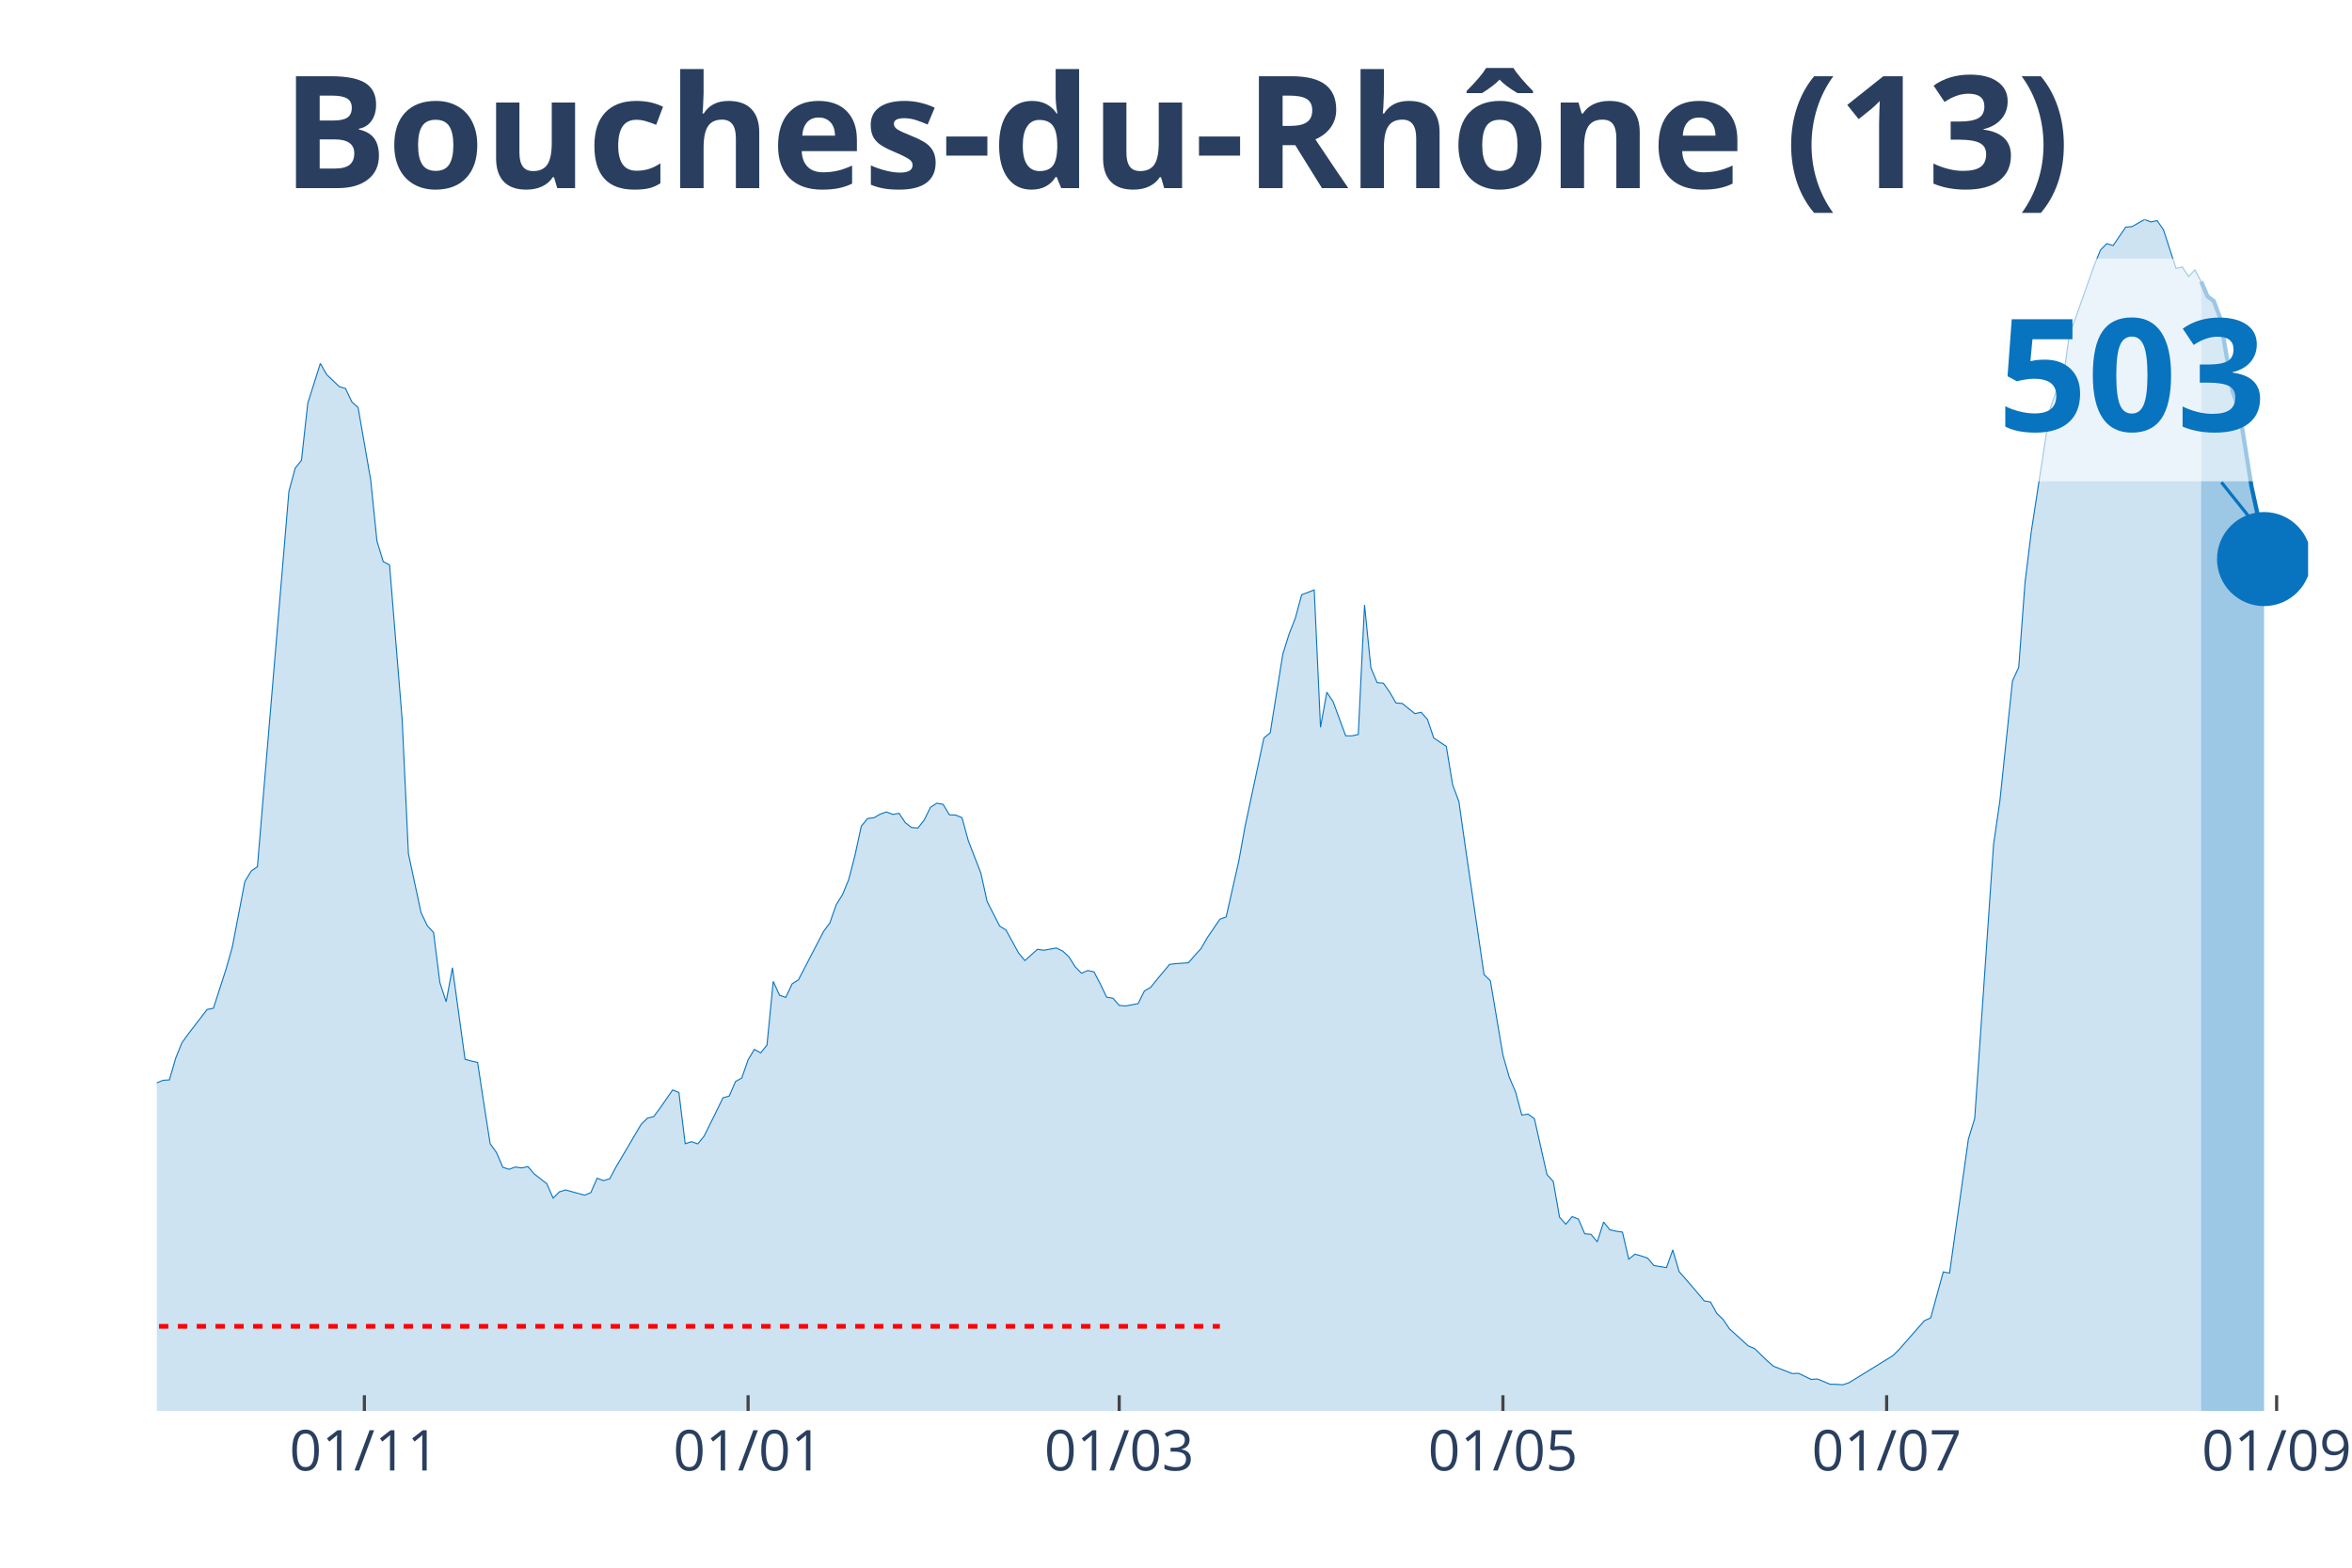
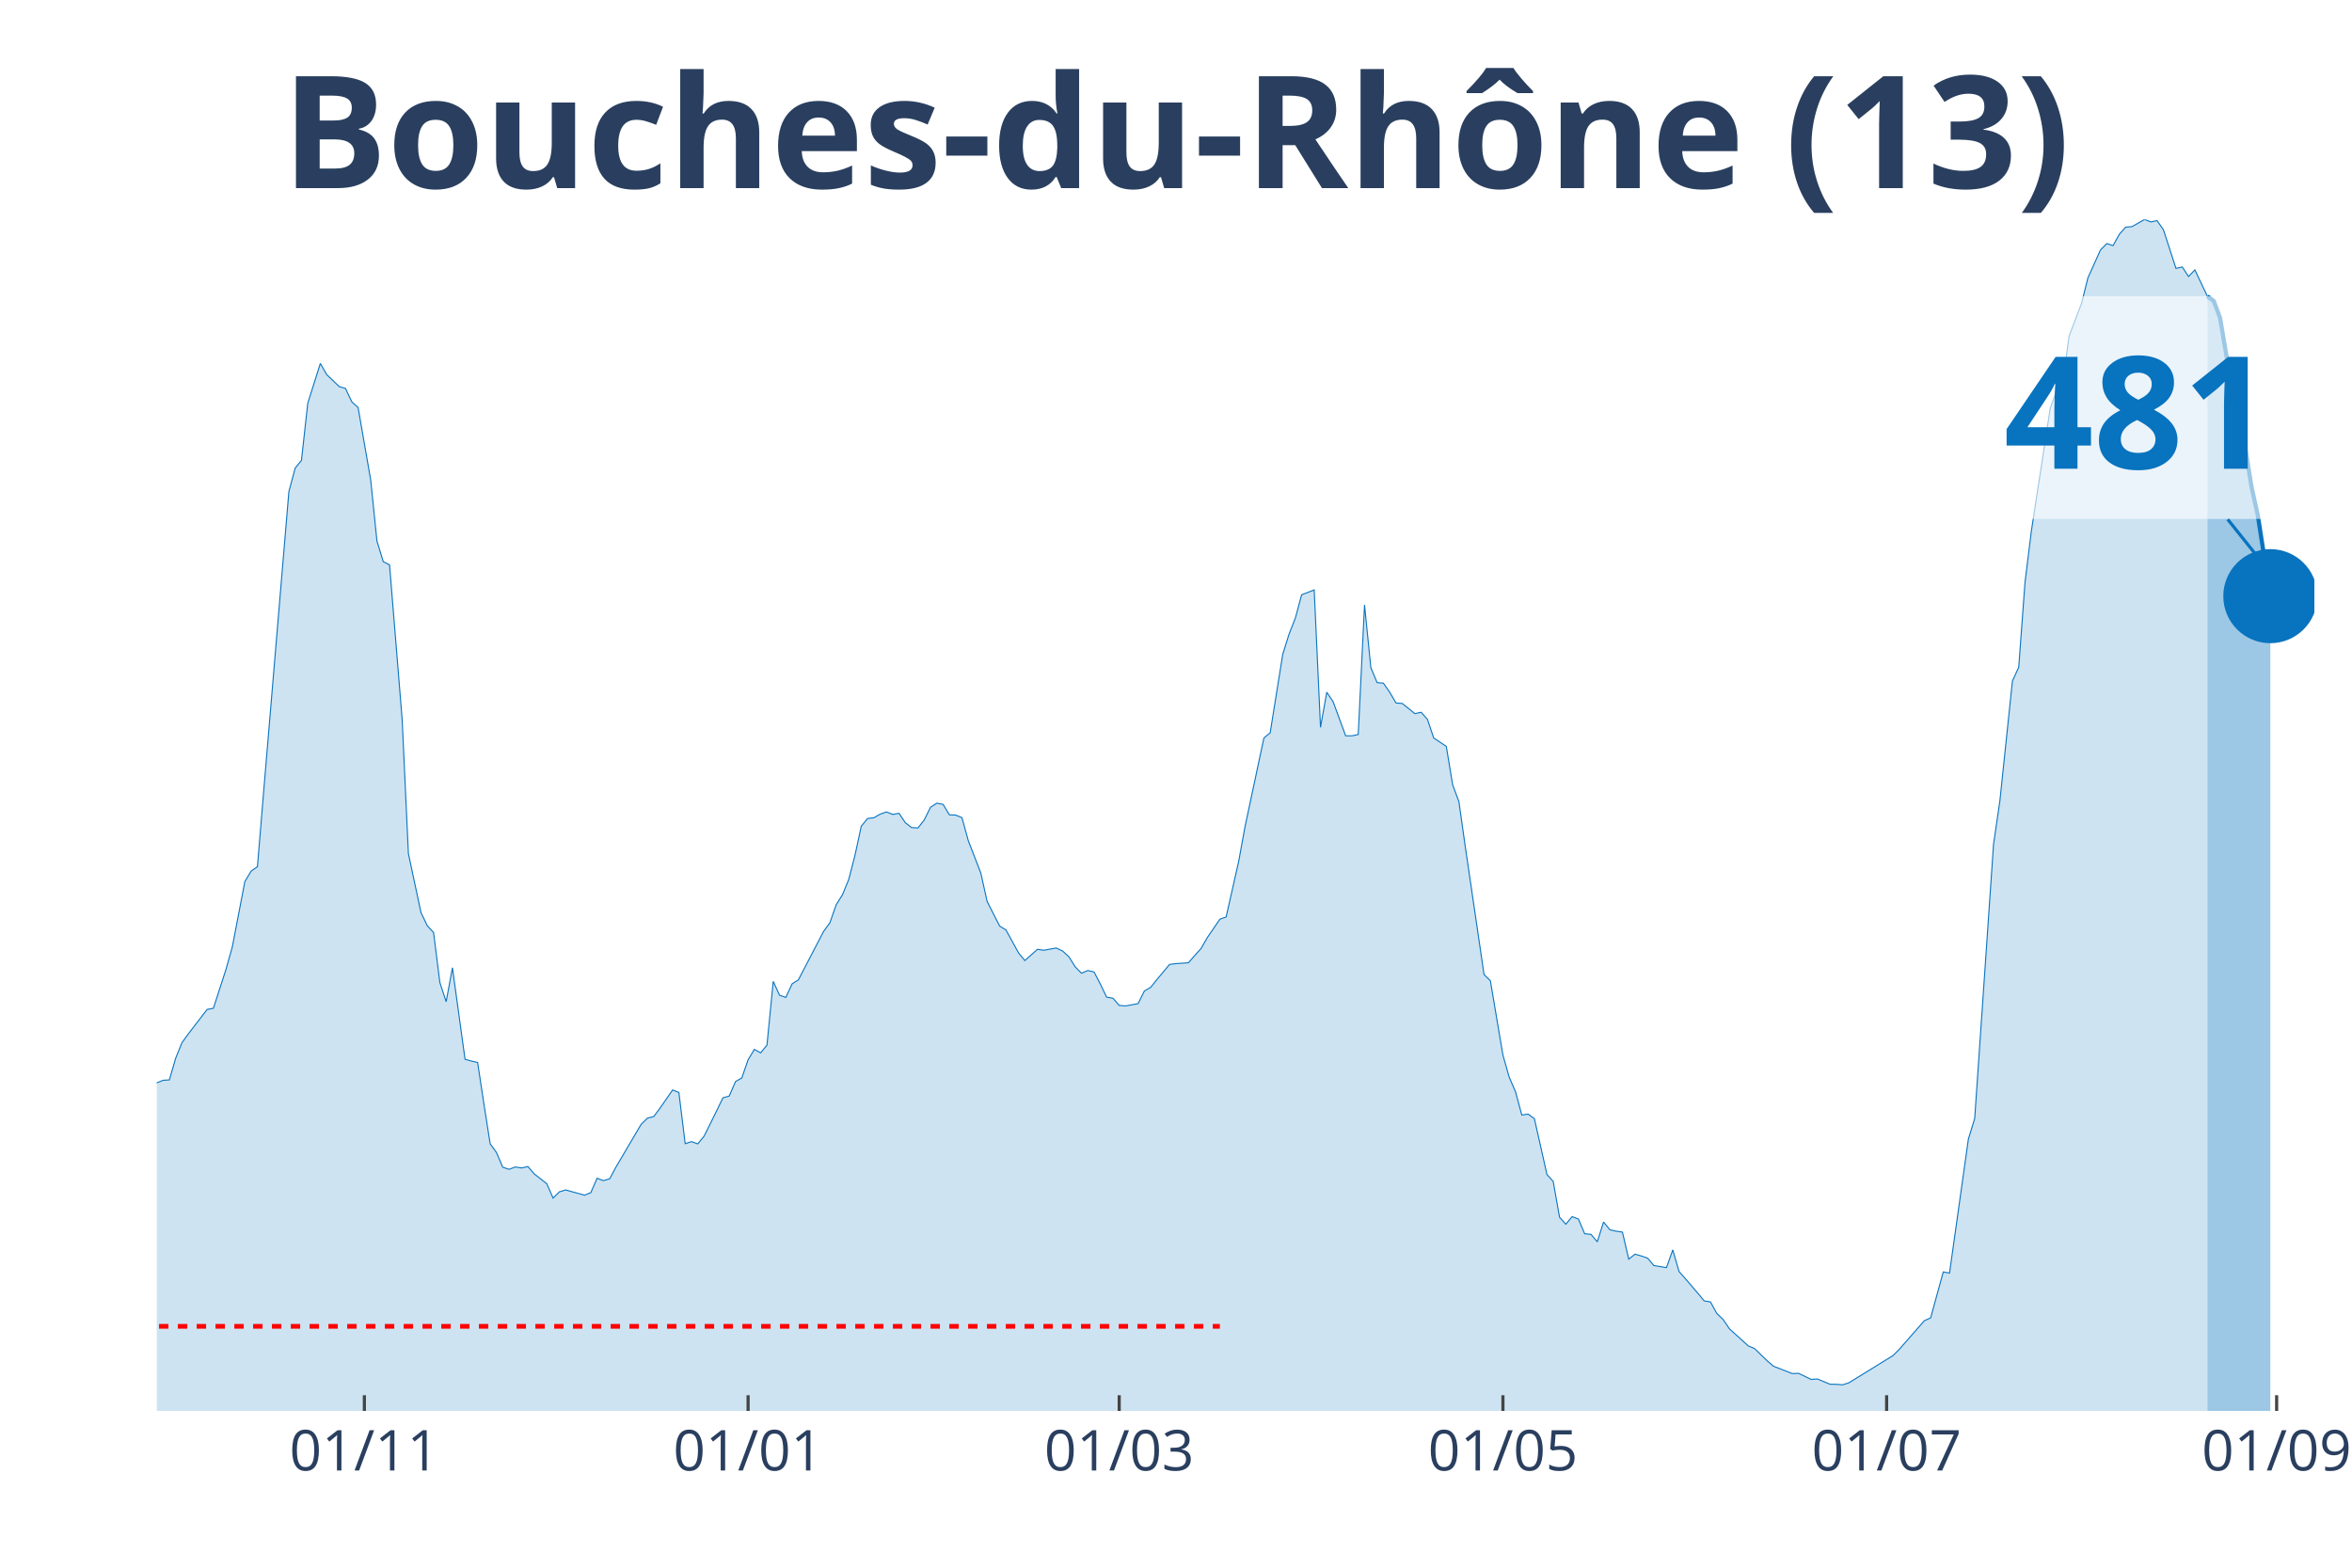
<svg xmlns="http://www.w3.org/2000/svg" class="main-svg" width="1125" height="750" style="" viewBox="0 0 750 500">
  <rect x="0" y="0" width="750" height="500" style="fill: rgb(0, 0, 0); fill-opacity: 0;" />
-   <defs id="defs-527084">
+   <defs id="defs-df3a80">
    <g class="clips">
-       <clipPath id="clip527084xyplot" class="plotclip">
-         <rect width="686" height="380" />
+       <clipPath id="clipdf3a80xyplot" class="plotclip">
+         <rect width="688" height="380" />
      </clipPath>
-       <clipPath class="axesclip" id="clip527084x">
-         <rect x="50" y="0" width="686" height="500" />
+       <clipPath class="axesclip" id="clipdf3a80x">
+         <rect x="50" y="0" width="688" height="500" />
      </clipPath>
-       <clipPath class="axesclip" id="clip527084y">
+       <clipPath class="axesclip" id="clipdf3a80y">
        <rect x="0" y="70" width="750" height="380" />
      </clipPath>
-       <clipPath class="axesclip" id="clip527084xy">
-         <rect x="50" y="70" width="686" height="380" />
+       <clipPath class="axesclip" id="clipdf3a80xy">
+         <rect x="50" y="70" width="688" height="380" />
      </clipPath>
    </g>
    <g class="gradients" />
  </defs>
  <g class="bglayer">
-     <rect class="bg" x="50" y="70" width="686" height="380" style="fill: rgb(0, 0, 0); fill-opacity: 0; stroke-width: 0;" />
+     <rect class="bg" x="50" y="70" width="688" height="380" style="fill: rgb(0, 0, 0); fill-opacity: 0; stroke-width: 0;" />
  </g>
  <g class="layer-below">
    <g class="imagelayer" />
    <g class="shapelayer" />
  </g>
  <g class="cartesianlayer">
    <g class="subplot xy">
      <g class="layer-subplot">
        <g class="shapelayer" />
        <g class="imagelayer" />
      </g>
      <g class="gridlayer">
        <g class="x">
          <path class="xgrid crisp" transform="translate(116.19,0)" d="M0,70v380" style="stroke: rgb(255, 255, 255); stroke-opacity: 1; stroke-width: 1px;" />
          <path class="xgrid crisp" transform="translate(238.55,0)" d="M0,70v380" style="stroke: rgb(255, 255, 255); stroke-opacity: 1; stroke-width: 1px;" />
          <path class="xgrid crisp" transform="translate(356.89,0)" d="M0,70v380" style="stroke: rgb(255, 255, 255); stroke-opacity: 1; stroke-width: 1px;" />
          <path class="xgrid crisp" transform="translate(479.25,0)" d="M0,70v380" style="stroke: rgb(255, 255, 255); stroke-opacity: 1; stroke-width: 1px;" />
-           <path class="xgrid crisp" transform="translate(601.61,0)" d="M0,70v380" style="stroke: rgb(255, 255, 255); stroke-opacity: 1; stroke-width: 1px;" />
+           <path class="xgrid crisp" transform="translate(601.6,0)" d="M0,70v380" style="stroke: rgb(255, 255, 255); stroke-opacity: 1; stroke-width: 1px;" />
          <path class="xgrid crisp" transform="translate(725.97,0)" d="M0,70v380" style="stroke: rgb(255, 255, 255); stroke-opacity: 1; stroke-width: 1px;" />
        </g>
        <g class="y" />
      </g>
      <g class="zerolinelayer" />
      <path class="xlines-below" />
      <path class="ylines-below" />
      <g class="overlines-below" />
      <g class="xaxislayer-below" />
      <g class="yaxislayer-below" />
      <g class="overaxes-below" />
-       <g class="plot" transform="translate(50, 70)" clip-path="url('#clip527084xyplot')">
+       <g class="plot" transform="translate(50, 70)" clip-path="url('#clipdf3a80xyplot')">
        <g class="scatterlayer mlayer">
-           <g class="trace scatter trace1e1776" style="stroke-miterlimit: 2;">
+           <g class="trace scatter tracec936bd" style="stroke-miterlimit: 2;">
            <g class="fills">
              <g>
-                 <path class="js-fill" d="M651.9,380L-272.8,380L-272.8,372.89L-244.71,376.71L-242.71,376.37L-230.67,374.19L-228.67,374.4L-214.63,375.28L-212.62,376.82L-192.56,378.43L-190.56,377.9L-172.5,376.42L-170.5,375.36L-140.41,374.19L-138.4,374.06L-132.39,372.31L-130.38,371.03L-124.36,366.58L-122.36,366.44L-112.33,354.91L-110.32,354.03L-108.32,353.98L-106.31,350.26L-102.3,345.22L-100.29,340.42L-98.29,333.02L-96.28,333.58L-94.27,332.54L-92.27,324.05L-84.25,303.26L-82.24,299.23L-80.23,298.43L-78.23,293.52L-74.22,285.59L-72.21,282.35L-68.2,275.96L-66.19,275.96L-58.17,265.08L-56.16,260.84L-54.16,262.83L-52.15,262.35L-44.13,255.24L-42.12,256.36L-38.11,251.48L-36.11,251.77L-34.1,250.79L-32.09,251.4L-28.08,253.36L-26.08,255.83L-24.07,257.66L-22.06,256.91L-18.05,264.69L-16.05,266.49L-12.04,271.82L-10.03,272.43L-8.02,278.98L-6.02,279.62L-4.01,280.23L-2.01,279.94L0,275.35L2.01,274.55L4.01,274.42L6.02,267.5L8.02,262.56L10.03,259.78L16.05,251.95L18.05,251.58L22.06,239.17L24.07,232.06L28.08,211.16L30.09,207.81L32.09,206.43L34.1,182.19L42.12,86.77L44.13,79.29L46.13,76.82L48.14,58.6L52.15,45.92L54.16,49.45L58.17,53.29L60.18,53.9L62.18,58.15L64.19,59.98L68.2,83.03L70.2,102.55L72.21,109.13L74.22,110.19L78.23,159.35L80.23,202.24L84.25,221.05L86.25,225.24L88.26,227.42L90.26,243.36L92.27,249.49L94.27,238.64L98.29,267.84L100.29,268.4L102.3,268.85L104.3,282.04L106.31,294.82L108.32,297.58L110.32,302.28L112.33,302.94L114.33,302.2L116.34,302.51L118.35,302.06L120.35,304.4L124.36,307.53L126.37,312.12L128.37,310.13L130.38,309.52L136.4,311.19L138.4,310.37L140.41,305.78L142.42,306.55L144.42,305.96L146.43,302.2L154.45,288.59L156.46,286.62L158.46,286.12L160.47,283.42L164.48,277.63L166.49,278.43L168.49,294.77L170.5,294.11L172.5,294.82L174.51,292.38L178.52,284.29L180.53,280.15L182.53,279.57L184.54,274.95L186.54,273.81L188.55,268L190.56,264.69L192.56,265.8L194.57,263.31L196.57,243.01L198.58,247.42L200.58,248.11L202.59,243.78L204.6,242.51L212.62,227.07L214.63,224.34L216.63,218.58L218.64,215.37L220.64,210.52L222.65,202.72L224.65,193.49L226.66,191.05L228.67,190.81L230.67,189.67L232.68,188.95L234.68,189.75L236.69,189.4L238.7,192.4L240.7,193.94L242.71,194.07L244.71,191.53L246.72,187.47L248.73,186.17L250.73,186.54L252.74,189.88L254.74,189.96L256.75,190.78L258.75,198.08L262.77,208.45L264.77,217.52L268.78,225.37L270.79,226.62L274.8,233.94L276.81,236.36L280.82,232.77L282.82,233.07L286.84,232.35L288.84,233.31L290.85,235.16L292.85,238.35L294.86,240.39L296.87,239.54L298.87,239.99L300.88,243.86L302.88,248.03L304.89,248.37L306.89,250.65L308.9,250.84L312.91,250.1L314.92,246.06L316.92,244.9L318.93,242.4L322.94,237.6L324.95,237.34L328.96,237.07L330.96,234.76L332.97,232.54L334.98,229.06L338.99,223.17L340.99,222.46L345.01,204.66L347.01,193.65L353.03,165.37L355.04,163.72L359.05,138.68L361.05,132.24L363.06,127.14L365.06,119.69L369.08,118.15L371.08,161.97L373.09,150.78L375.09,153.78L379.11,164.68L381.11,164.68L383.12,164.26L385.12,122.93L387.13,142.93L389.13,147.7L391.14,147.89L393.15,150.78L395.15,154.2L397.16,154.36L401.17,157.6L403.18,157.17L405.18,159.43L407.19,165.37L411.2,168.05L413.2,180.25L415.21,185.66L417.22,199.8L423.23,240.84L425.24,242.78L429.25,266.52L431.26,273.55L433.26,278.19L435.27,285.64L437.27,285.32L439.28,286.78L443.29,304.61L445.3,306.81L447.3,318.22L449.31,320.45L451.32,318.03L453.32,318.8L455.33,323.5L457.33,323.68L459.34,326.07L461.35,319.76L463.35,322.22L465.36,322.68L467.36,322.97L469.37,331.59L471.37,330L473.38,330.58L475.39,331.27L477.39,333.63L481.4,334.29L483.41,328.64L485.42,335.54L487.42,337.82L491.43,342.49L493.44,344.9L495.44,345.25L497.45,348.91L499.46,350.82L501.46,353.79L507.48,359.26L509.49,360.1L513.5,364L515.5,365.73L521.52,368.09L523.53,368.01L527.54,369.95L529.54,369.81L533.56,371.48L535.56,371.51L537.57,371.67L539.57,371.03L553.61,362.36L555.62,360.37L563.64,351.22L565.65,350.32L569.66,335.67L571.67,336.04L577.68,293.26L579.69,286.73L585.71,199.24L587.71,185.5L591.73,147.2L593.73,142.8L595.74,115.74L597.74,99.48L603.76,60.32L605.77,54.57L607.77,52.1L609.78,37.24L617.8,14.64L619.81,9.71L621.81,7.69L623.82,8.33L627.83,2.44L629.84,2.28L633.85,0L635.85,0.77L637.86,0.37L639.87,3.26L643.88,15.6L645.88,15.15L647.89,18.2L649.89,16.08L651.9,19.79" style="fill: rgb(8, 115, 191); fill-opacity: 0.2; stroke-width: 0;" />
+                 <path class="js-fill" d="M653.9,380L-272.79,380L-272.79,372.89L-244.71,376.71L-242.71,376.37L-230.67,374.19L-228.66,374.4L-214.62,375.28L-212.62,376.82L-192.56,378.43L-190.55,377.9L-172.5,376.42L-170.5,375.36L-140.41,374.19L-138.4,374.06L-132.38,372.31L-130.38,371.03L-124.36,366.58L-122.36,366.44L-112.33,354.91L-110.32,354.03L-108.31,353.98L-106.31,350.26L-102.3,345.22L-100.29,340.42L-98.29,333.02L-96.28,333.58L-94.27,332.54L-92.27,324.05L-84.24,303.26L-82.24,299.23L-80.23,298.43L-78.23,293.52L-74.22,285.59L-72.21,282.35L-68.2,275.96L-66.19,275.96L-58.17,265.08L-56.16,260.84L-54.16,262.83L-52.15,262.35L-44.13,255.24L-42.12,256.36L-38.11,251.48L-36.1,251.77L-34.1,250.79L-32.09,251.4L-28.08,253.36L-26.08,255.83L-24.07,257.66L-22.06,256.91L-18.05,264.69L-16.05,266.49L-12.03,271.82L-10.03,272.43L-8.02,278.98L-6.02,279.62L-4.01,280.23L-2.01,279.94L0,275.35L2.01,274.55L4.01,274.42L6.02,267.5L8.02,262.56L10.03,259.78L16.05,251.95L18.05,251.58L22.06,239.17L24.07,232.06L28.08,211.16L30.09,207.81L32.09,206.43L34.1,182.19L42.12,86.77L44.13,79.29L46.13,76.82L48.14,58.6L52.15,45.92L54.16,49.45L58.17,53.29L60.17,53.9L62.18,58.15L64.19,59.98L68.2,83.03L70.2,102.55L72.21,109.13L74.22,110.19L78.23,159.35L80.23,202.24L84.24,221.05L86.25,225.24L88.26,227.42L90.26,243.36L92.27,249.49L94.27,238.64L98.29,267.84L100.29,268.4L102.3,268.85L104.3,282.04L106.31,294.82L108.31,297.58L110.32,302.28L112.33,302.94L114.33,302.2L116.34,302.51L118.34,302.06L120.35,304.4L124.36,307.53L126.37,312.12L128.37,310.13L130.38,309.52L136.4,311.19L138.4,310.37L140.41,305.78L142.41,306.55L144.42,305.96L146.43,302.2L154.45,288.59L156.45,286.62L158.46,286.12L160.47,283.42L164.48,277.63L166.48,278.43L168.49,294.77L170.5,294.11L172.5,294.82L174.51,292.38L178.52,284.29L180.52,280.15L182.53,279.57L184.54,274.95L186.54,273.81L188.55,268L190.55,264.69L192.56,265.8L194.57,263.31L196.57,243.01L198.58,247.42L200.58,248.11L202.59,243.78L204.59,242.51L212.62,227.07L214.62,224.34L216.63,218.58L218.64,215.37L220.64,210.52L222.65,202.72L224.65,193.49L226.66,191.05L228.66,190.81L230.67,189.67L232.68,188.95L234.68,189.75L236.69,189.4L238.69,192.4L240.7,193.94L242.71,194.07L244.71,191.53L246.72,187.47L248.72,186.17L250.73,186.54L252.73,189.88L254.74,189.96L256.75,190.78L258.75,198.08L262.76,208.45L264.77,217.52L268.78,225.37L270.79,226.62L274.8,233.94L276.8,236.36L280.82,232.77L282.82,233.07L286.83,232.35L288.84,233.31L290.85,235.16L292.85,238.35L294.86,240.39L296.86,239.54L298.87,239.99L300.87,243.86L302.88,248.03L304.89,248.37L306.89,250.65L308.9,250.84L312.91,250.1L314.92,246.06L316.92,244.9L318.93,242.4L322.94,237.6L324.94,237.34L328.96,237.07L330.96,234.76L332.97,232.54L334.97,229.06L338.99,223.17L340.99,222.46L345,204.66L347.01,193.65L353.03,165.37L355.03,163.72L359.04,138.68L361.05,132.24L363.06,127.14L365.06,119.69L369.07,118.15L371.08,161.97L373.08,150.78L375.09,153.78L379.1,164.68L381.11,164.68L383.11,164.26L385.12,122.93L387.13,142.93L389.13,147.7L391.14,147.89L393.14,150.78L395.15,154.2L397.15,154.36L401.17,157.6L403.17,157.17L405.18,159.43L407.18,165.37L411.2,168.05L413.2,180.25L415.21,185.66L417.21,199.8L423.23,240.84L425.24,242.78L429.25,266.52L431.25,273.55L433.26,278.19L435.27,285.64L437.27,285.32L439.28,286.78L443.29,304.61L445.29,306.81L447.3,318.22L449.31,320.45L451.31,318.03L453.32,318.8L455.32,323.5L457.33,323.68L459.34,326.07L461.34,319.76L463.35,322.22L465.35,322.68L467.36,322.97L469.36,331.59L471.37,330L473.38,330.58L475.38,331.27L477.39,333.63L481.4,334.29L483.41,328.64L485.41,335.54L487.42,337.82L491.43,342.49L493.43,344.9L495.44,345.25L497.45,348.91L499.45,350.82L501.46,353.79L507.48,359.26L509.48,360.1L513.49,364L515.5,365.73L521.52,368.09L523.52,368.01L527.53,369.95L529.54,369.81L533.55,371.48L535.56,371.51L537.56,371.67L539.57,371.03L553.61,362.36L555.62,360.37L563.64,351.22L565.64,350.32L569.66,335.67L571.66,336.04L577.68,293.26L579.69,286.73L585.7,199.24L587.71,185.5L591.72,147.2L593.73,142.8L595.73,115.74L597.74,99.48L603.76,60.32L605.76,54.57L607.77,52.1L609.77,37.24L613.78,26.69L615.79,18.62L619.8,9.71L621.81,7.69L623.81,8.33L625.82,4.7L627.83,2.44L629.83,2.28L633.84,0L635.85,0.77L637.85,0.37L639.86,3.26L643.87,15.6L645.88,15.15L647.88,18.2L649.89,16.08L653.9,24.51" style="fill: rgb(8, 115, 191); fill-opacity: 0.2; stroke-width: 0;" />
              </g>
            </g>
            <g class="errorbars" />
            <g class="lines">
-               <path class="js-line" d="M-272.8,372.89L-244.71,376.71L-242.71,376.37L-230.67,374.19L-228.67,374.4L-214.63,375.28L-212.62,376.82L-192.56,378.43L-190.56,377.9L-172.5,376.42L-170.5,375.36L-140.41,374.19L-138.4,374.06L-132.39,372.31L-130.38,371.03L-124.36,366.58L-122.36,366.44L-112.33,354.91L-110.32,354.03L-108.32,353.98L-106.31,350.26L-102.3,345.22L-100.29,340.42L-98.29,333.02L-96.28,333.58L-94.27,332.54L-92.27,324.05L-84.25,303.26L-82.24,299.23L-80.23,298.43L-78.23,293.52L-74.22,285.59L-72.21,282.35L-68.2,275.96L-66.19,275.96L-58.17,265.08L-56.16,260.84L-54.16,262.83L-52.15,262.35L-44.13,255.24L-42.12,256.36L-38.11,251.48L-36.11,251.77L-34.1,250.79L-32.09,251.4L-28.08,253.36L-26.08,255.83L-24.07,257.66L-22.06,256.91L-18.05,264.69L-16.05,266.49L-12.04,271.82L-10.03,272.43L-8.02,278.98L-6.02,279.62L-4.01,280.23L-2.01,279.94L0,275.35L2.01,274.55L4.01,274.42L6.02,267.5L8.02,262.56L10.03,259.78L16.05,251.95L18.05,251.58L22.06,239.17L24.07,232.06L28.08,211.16L30.09,207.81L32.09,206.43L34.1,182.19L42.12,86.77L44.13,79.29L46.13,76.82L48.14,58.6L52.15,45.92L54.16,49.45L58.17,53.29L60.18,53.9L62.18,58.15L64.19,59.98L68.2,83.03L70.2,102.55L72.21,109.13L74.22,110.19L78.23,159.35L80.23,202.24L84.25,221.05L86.25,225.24L88.26,227.42L90.26,243.36L92.27,249.49L94.27,238.64L98.29,267.84L100.29,268.4L102.3,268.85L104.3,282.04L106.31,294.82L108.32,297.58L110.32,302.28L112.33,302.94L114.33,302.2L116.34,302.51L118.35,302.06L120.35,304.4L124.36,307.53L126.37,312.12L128.37,310.13L130.38,309.52L136.4,311.19L138.4,310.37L140.41,305.78L142.42,306.55L144.42,305.96L146.43,302.2L154.45,288.59L156.46,286.62L158.46,286.12L160.47,283.42L164.48,277.63L166.49,278.43L168.49,294.77L170.5,294.11L172.5,294.82L174.51,292.38L178.52,284.29L180.53,280.15L182.53,279.57L184.54,274.95L186.54,273.81L188.55,268L190.56,264.69L192.56,265.8L194.57,263.31L196.57,243.01L198.58,247.42L200.58,248.11L202.59,243.78L204.6,242.51L212.62,227.07L214.63,224.34L216.63,218.58L218.64,215.37L220.64,210.52L222.65,202.72L224.65,193.49L226.66,191.05L228.67,190.81L230.67,189.67L232.68,188.95L234.68,189.75L236.69,189.4L238.7,192.4L240.7,193.94L242.71,194.07L244.71,191.53L246.72,187.47L248.73,186.17L250.73,186.54L252.74,189.88L254.74,189.96L256.75,190.78L258.75,198.08L262.77,208.45L264.77,217.52L268.78,225.37L270.79,226.62L274.8,233.94L276.81,236.36L280.82,232.77L282.82,233.07L286.84,232.35L288.84,233.31L290.85,235.16L292.85,238.35L294.86,240.39L296.87,239.54L298.87,239.99L300.88,243.86L302.88,248.03L304.89,248.37L306.89,250.65L308.9,250.84L312.91,250.1L314.92,246.06L316.92,244.9L318.93,242.4L322.94,237.6L324.95,237.34L328.96,237.07L330.96,234.76L332.97,232.54L334.98,229.06L338.99,223.17L340.99,222.46L345.01,204.66L347.01,193.65L353.03,165.37L355.04,163.72L359.05,138.68L361.05,132.24L363.06,127.14L365.06,119.69L369.08,118.15L371.08,161.97L373.09,150.78L375.09,153.78L379.11,164.68L381.11,164.68L383.12,164.26L385.12,122.93L387.13,142.93L389.13,147.7L391.14,147.89L393.15,150.78L395.15,154.2L397.16,154.36L401.17,157.6L403.18,157.17L405.18,159.43L407.19,165.37L411.2,168.05L413.2,180.25L415.21,185.66L417.22,199.8L423.23,240.84L425.24,242.78L429.25,266.52L431.26,273.55L433.26,278.19L435.27,285.64L437.27,285.32L439.28,286.78L443.29,304.61L445.3,306.81L447.3,318.22L449.31,320.45L451.32,318.03L453.32,318.8L455.33,323.5L457.33,323.68L459.34,326.07L461.35,319.76L463.35,322.22L465.36,322.68L467.36,322.97L469.37,331.59L471.37,330L473.38,330.58L475.39,331.27L477.39,333.63L481.4,334.29L483.41,328.64L485.42,335.54L487.42,337.82L491.43,342.49L493.44,344.9L495.44,345.25L497.45,348.91L499.46,350.82L501.46,353.79L507.48,359.26L509.49,360.1L513.5,364L515.5,365.73L521.52,368.09L523.53,368.01L527.54,369.95L529.54,369.81L533.56,371.48L535.56,371.51L537.57,371.67L539.57,371.03L553.61,362.36L555.62,360.37L563.64,351.22L565.65,350.32L569.66,335.67L571.67,336.04L577.68,293.26L579.69,286.73L585.71,199.24L587.71,185.5L591.73,147.2L593.73,142.8L595.74,115.74L597.74,99.48L603.76,60.32L605.77,54.57L607.77,52.1L609.78,37.24L617.8,14.64L619.81,9.71L621.81,7.69L623.82,8.33L627.83,2.44L629.84,2.28L633.85,0L635.85,0.77L637.86,0.37L639.87,3.26L643.88,15.6L645.88,15.15L647.89,18.2L649.89,16.08L651.9,19.79" style="vector-effect: non-scaling-stroke; fill: none; stroke: rgb(8, 115, 191); stroke-opacity: 1; stroke-width: 0.5px; opacity: 1;" />
+               <path class="js-line" d="M-272.79,372.89L-244.71,376.71L-242.71,376.37L-230.67,374.19L-228.66,374.4L-214.62,375.28L-212.62,376.82L-192.56,378.43L-190.55,377.9L-172.5,376.42L-170.5,375.36L-140.41,374.19L-138.4,374.06L-132.38,372.31L-130.38,371.03L-124.36,366.58L-122.36,366.44L-112.33,354.91L-110.32,354.03L-108.31,353.98L-106.31,350.26L-102.3,345.22L-100.29,340.42L-98.29,333.02L-96.28,333.58L-94.27,332.54L-92.27,324.05L-84.24,303.26L-82.24,299.23L-80.23,298.43L-78.23,293.52L-74.22,285.59L-72.21,282.35L-68.2,275.96L-66.19,275.96L-58.17,265.08L-56.16,260.84L-54.16,262.83L-52.15,262.35L-44.13,255.24L-42.12,256.36L-38.11,251.48L-36.1,251.77L-34.1,250.79L-32.09,251.4L-28.08,253.36L-26.08,255.83L-24.07,257.66L-22.06,256.91L-18.05,264.69L-16.05,266.49L-12.03,271.82L-10.03,272.43L-8.02,278.98L-6.02,279.62L-4.01,280.23L-2.01,279.94L0,275.35L2.01,274.55L4.01,274.42L6.02,267.5L8.02,262.56L10.03,259.78L16.05,251.95L18.05,251.58L22.06,239.17L24.07,232.06L28.08,211.16L30.09,207.81L32.09,206.43L34.1,182.19L42.12,86.77L44.13,79.29L46.13,76.82L48.14,58.6L52.15,45.92L54.16,49.45L58.17,53.29L60.17,53.9L62.18,58.15L64.19,59.98L68.2,83.03L70.2,102.55L72.21,109.13L74.22,110.19L78.23,159.35L80.23,202.24L84.24,221.05L86.25,225.24L88.26,227.42L90.26,243.36L92.27,249.49L94.27,238.64L98.29,267.84L100.29,268.4L102.3,268.85L104.3,282.04L106.31,294.82L108.31,297.58L110.32,302.28L112.33,302.94L114.33,302.2L116.34,302.51L118.34,302.06L120.35,304.4L124.36,307.53L126.37,312.12L128.37,310.13L130.38,309.52L136.4,311.19L138.4,310.37L140.41,305.78L142.41,306.55L144.42,305.96L146.43,302.2L154.45,288.59L156.45,286.62L158.46,286.12L160.47,283.42L164.48,277.63L166.48,278.43L168.49,294.77L170.5,294.11L172.5,294.82L174.51,292.38L178.52,284.29L180.52,280.15L182.53,279.57L184.54,274.95L186.54,273.81L188.55,268L190.55,264.69L192.56,265.8L194.57,263.31L196.57,243.01L198.58,247.42L200.58,248.11L202.59,243.78L204.59,242.51L212.62,227.07L214.62,224.34L216.63,218.58L218.64,215.37L220.64,210.52L222.65,202.72L224.65,193.49L226.66,191.05L228.66,190.81L230.67,189.67L232.68,188.95L234.68,189.75L236.69,189.4L238.69,192.4L240.7,193.94L242.71,194.07L244.71,191.53L246.72,187.47L248.72,186.17L250.73,186.54L252.73,189.88L254.74,189.96L256.75,190.78L258.75,198.08L262.76,208.45L264.77,217.52L268.78,225.37L270.79,226.62L274.8,233.94L276.8,236.36L280.82,232.77L282.82,233.07L286.83,232.35L288.84,233.31L290.85,235.16L292.85,238.35L294.86,240.39L296.86,239.54L298.87,239.99L300.87,243.86L302.88,248.03L304.89,248.37L306.89,250.65L308.9,250.84L312.91,250.1L314.92,246.06L316.92,244.9L318.93,242.4L322.94,237.6L324.94,237.34L328.96,237.07L330.96,234.76L332.97,232.54L334.97,229.06L338.99,223.17L340.99,222.46L345,204.66L347.01,193.65L353.03,165.37L355.03,163.72L359.04,138.68L361.05,132.24L363.06,127.14L365.06,119.69L369.07,118.15L371.08,161.97L373.08,150.78L375.09,153.78L379.1,164.68L381.11,164.68L383.11,164.26L385.12,122.93L387.13,142.93L389.13,147.7L391.14,147.89L393.14,150.78L395.15,154.2L397.15,154.36L401.17,157.6L403.17,157.17L405.18,159.43L407.18,165.37L411.2,168.05L413.2,180.25L415.21,185.66L417.21,199.8L423.23,240.84L425.24,242.78L429.25,266.52L431.25,273.55L433.26,278.19L435.27,285.64L437.27,285.32L439.28,286.78L443.29,304.61L445.29,306.81L447.3,318.22L449.31,320.45L451.31,318.03L453.32,318.8L455.32,323.5L457.33,323.68L459.34,326.07L461.34,319.76L463.35,322.22L465.35,322.68L467.36,322.97L469.36,331.59L471.37,330L473.38,330.58L475.38,331.27L477.39,333.63L481.4,334.29L483.41,328.64L485.41,335.54L487.42,337.82L491.43,342.49L493.43,344.9L495.44,345.25L497.45,348.91L499.45,350.82L501.46,353.79L507.48,359.26L509.48,360.1L513.49,364L515.5,365.73L521.52,368.09L523.52,368.01L527.53,369.95L529.54,369.81L533.55,371.48L535.56,371.51L537.56,371.67L539.57,371.03L553.61,362.36L555.62,360.37L563.64,351.22L565.64,350.32L569.66,335.67L571.66,336.04L577.68,293.26L579.69,286.73L585.7,199.24L587.71,185.5L591.72,147.2L593.73,142.8L595.73,115.74L597.74,99.48L603.76,60.32L605.76,54.57L607.77,52.1L609.77,37.24L613.78,26.69L615.79,18.62L619.8,9.71L621.81,7.69L623.81,8.33L625.82,4.7L627.83,2.44L629.83,2.28L633.84,0L635.85,0.77L637.85,0.37L639.86,3.26L643.87,15.6L645.88,15.15L647.88,18.2L649.89,16.08L653.9,24.51" style="vector-effect: non-scaling-stroke; fill: none; stroke: rgb(8, 115, 191); stroke-opacity: 1; stroke-width: 0.5px; opacity: 1;" />
            </g>
            <g class="points" />
            <g class="text" />
          </g>
-           <g class="trace scatter traceae40c1" style="stroke-miterlimit: 2;">
+           <g class="trace scatter tracecf9f2b" style="stroke-miterlimit: 2;">
            <g class="fills">
              <g>
-                 <path class="js-fill" d="M671.96,380L651.9,380L651.9,19.79L653.91,24.51L655.91,26L657.92,31.33L659.92,43.05L661.93,54.94L663.94,60.06L667.95,85.2L669.95,94.3L671.96,108.31" style="fill: rgb(8, 115, 191); fill-opacity: 0.4; stroke-width: 0;" />
+                 <path class="js-fill" d="M673.96,380L653.9,380L653.9,24.51L655.91,26L657.91,31.33L661.92,54.94L663.93,60.06L667.94,85.2L669.95,94.28L673.96,120.14" style="fill: rgb(8, 115, 191); fill-opacity: 0.4; stroke-width: 0;" />
              </g>
            </g>
            <g class="errorbars" />
            <g class="lines">
-               <path class="js-line" d="M651.9,19.79L653.91,24.51L655.91,26L657.92,31.33L659.92,43.05L661.93,54.94L663.94,60.06L667.95,85.2L669.95,94.3L671.96,108.31" style="vector-effect: non-scaling-stroke; fill: none; stroke: rgb(8, 115, 191); stroke-opacity: 1; stroke-width: 2px; opacity: 1;" />
+               <path class="js-line" d="M653.9,24.51L655.91,26L657.91,31.33L661.92,54.94L663.93,60.06L667.94,85.2L669.95,94.28L673.96,120.14" style="vector-effect: non-scaling-stroke; fill: none; stroke: rgb(8, 115, 191); stroke-opacity: 1; stroke-width: 2px; opacity: 1;" />
            </g>
            <g class="points" />
            <g class="text" />
          </g>
-           <g class="trace scatter tracefd89b8" style="stroke-miterlimit: 2; opacity: 1;">
+           <g class="trace scatter trace26c94b" style="stroke-miterlimit: 2; opacity: 1;">
            <g class="fills" />
            <g class="errorbars" />
            <g class="lines" />
            <g class="points">
-               <path class="point" transform="translate(671.96,108.31)" d="M15,0A15,15 0 1,1 0,-15A15,15 0 0,1 15,0Z" style="opacity: 1; stroke-width: 0px; fill: rgb(8, 115, 191); fill-opacity: 1;" />
+               <path class="point" transform="translate(673.96,120.14)" d="M15,0A15,15 0 1,1 0,-15A15,15 0 0,1 15,0Z" style="opacity: 1; stroke-width: 0px; fill: rgb(8, 115, 191); fill-opacity: 1;" />
            </g>
            <g class="text" />
          </g>
        </g>
      </g>
      <g class="overplot" />
      <path class="xlines-above crisp" style="fill: none; stroke-width: 1px; stroke: rgb(0, 0, 0); stroke-opacity: 0;" d="" />
      <path class="ylines-above crisp" style="fill: none;" d="M0,0" />
      <g class="overlines-above" />
      <g class="xaxislayer-above">
        <path class="xtick ticks crisp" d="M0,450v-5" transform="translate(116.19,0)" style="stroke: rgb(68, 68, 68); stroke-opacity: 1; stroke-width: 1px;" />
        <path class="xtick ticks crisp" d="M0,450v-5" transform="translate(238.55,0)" style="stroke: rgb(68, 68, 68); stroke-opacity: 1; stroke-width: 1px;" />
        <path class="xtick ticks crisp" d="M0,450v-5" transform="translate(356.89,0)" style="stroke: rgb(68, 68, 68); stroke-opacity: 1; stroke-width: 1px;" />
        <path class="xtick ticks crisp" d="M0,450v-5" transform="translate(479.25,0)" style="stroke: rgb(68, 68, 68); stroke-opacity: 1; stroke-width: 1px;" />
-         <path class="xtick ticks crisp" d="M0,450v-5" transform="translate(601.61,0)" style="stroke: rgb(68, 68, 68); stroke-opacity: 1; stroke-width: 1px;" />
+         <path class="xtick ticks crisp" d="M0,450v-5" transform="translate(601.6,0)" style="stroke: rgb(68, 68, 68); stroke-opacity: 1; stroke-width: 1px;" />
        <path class="xtick ticks crisp" d="M0,450v-5" transform="translate(725.97,0)" style="stroke: rgb(68, 68, 68); stroke-opacity: 1; stroke-width: 1px;" />
        <g class="xtick">
          <text text-anchor="middle" x="0" y="469" transform="translate(116.19,0)" style="font-family: 'Open Sans', verdana, arial, sans-serif; font-size: 18px; fill: rgb(42, 63, 95); fill-opacity: 1; white-space: pre;">01/11</text>
        </g>
        <g class="xtick">
          <text text-anchor="middle" x="0" y="469" transform="translate(238.55,0)" style="font-family: 'Open Sans', verdana, arial, sans-serif; font-size: 18px; fill: rgb(42, 63, 95); fill-opacity: 1; white-space: pre;">01/01</text>
        </g>
        <g class="xtick">
          <text text-anchor="middle" x="0" y="469" transform="translate(356.89,0)" style="font-family: 'Open Sans', verdana, arial, sans-serif; font-size: 18px; fill: rgb(42, 63, 95); fill-opacity: 1; white-space: pre;">01/03</text>
        </g>
        <g class="xtick">
          <text text-anchor="middle" x="0" y="469" transform="translate(479.25,0)" style="font-family: 'Open Sans', verdana, arial, sans-serif; font-size: 18px; fill: rgb(42, 63, 95); fill-opacity: 1; white-space: pre;">01/05</text>
        </g>
        <g class="xtick">
-           <text text-anchor="middle" x="0" y="469" transform="translate(601.61,0)" style="font-family: 'Open Sans', verdana, arial, sans-serif; font-size: 18px; fill: rgb(42, 63, 95); fill-opacity: 1; white-space: pre;">01/07</text>
+           <text text-anchor="middle" x="0" y="469" transform="translate(601.6,0)" style="font-family: 'Open Sans', verdana, arial, sans-serif; font-size: 18px; fill: rgb(42, 63, 95); fill-opacity: 1; white-space: pre;">01/07</text>
        </g>
        <g class="xtick">
          <text text-anchor="middle" x="0" y="469" transform="translate(725.97,0)" style="font-family: 'Open Sans', verdana, arial, sans-serif; font-size: 18px; fill: rgb(42, 63, 95); fill-opacity: 1; white-space: pre;">01/09</text>
        </g>
      </g>
      <g class="yaxislayer-above" />
      <g class="overaxes-above" />
    </g>
  </g>
  <g class="polarlayer" />
  <g class="ternarylayer" />
  <g class="geolayer" />
  <g class="funnelarealayer" />
  <g class="pielayer" />
  <g class="treemaplayer" />
  <g class="sunburstlayer" />
  <g class="glimages" />
-   <defs id="topdefs-527084">
+   <defs id="topdefs-df3a80">
    <g class="clips" />
  </defs>
  <g class="layer-above">
    <g class="imagelayer" />
    <g class="shapelayer">
-       <path data-index="0" fill-rule="evenodd" d="M-1077.29,423.02L388.99,423.02" clip-path="url('#clip527084xy')" style="opacity: 1; stroke: rgb(255, 0, 0); stroke-opacity: 1; fill: rgb(0, 0, 0); fill-opacity: 0; stroke-dasharray: 3px, 3px; stroke-width: 1.5px;" />
+       <path data-index="0" fill-rule="evenodd" d="M-1077.28,423.02L388.99,423.02" clip-path="url('#clipdf3a80xy')" style="opacity: 1; stroke: rgb(255, 0, 0); stroke-opacity: 1; fill: rgb(0, 0, 0); fill-opacity: 0; stroke-dasharray: 3px, 3px; stroke-width: 1.5px;" />
    </g>
  </g>
  <g class="infolayer">
    <g class="g-gtitle">
      <text class="gtitle" x="375" y="25" text-anchor="middle" dy="0.7em" style="font-family: 'Open Sans', verdana, arial, sans-serif; font-size: 50px; fill: rgb(42, 63, 95); opacity: 1; font-weight: normal; white-space: pre;">
        <tspan style="font-weight:bold">Bouches-du-Rhône (13)</tspan>
      </text>
    </g>
    <g class="g-xtitle" />
    <g class="annotation" data-index="0" style="opacity: 1;">
-       <g class="annotation-text-g" transform="rotate(0,679.96,118.31)">
-         <g class="cursor-pointer" transform="translate(622, 82)">
+       <g class="annotation-text-g" transform="rotate(0,681.96,130.14)">
+         <g class="cursor-pointer" transform="translate(624, 94)">
          <rect class="bg" x="0.5" y="0.5" width="115" height="71" style="stroke-width: 1px; stroke: rgb(0, 0, 0); stroke-opacity: 0; fill: rgb(255, 255, 255); fill-opacity: 0.6;" />
          <text class="annotation-text" text-anchor="middle" x="57.812" y="55.5" style="font-family: 'Open Sans', verdana, arial, sans-serif; font-size: 50px; fill: rgb(8, 115, 191); fill-opacity: 1; white-space: pre;">
-             <tspan style="font-weight:bold">503 </tspan>
+             <tspan style="font-weight:bold">481 </tspan>
          </text>
        </g>
      </g>
      <g class="annotation-arrow-g" style="opacity: 1;">
-         <path d="M708.36,153.81L719.96,168.31" style="stroke-width: 1px; stroke: rgb(8, 115, 191); stroke-opacity: 1; stroke-dasharray: 0px, 0px, 18.569px, 18.569px;" />
+         <path d="M710.36,165.64L721.96,180.14" style="stroke-width: 1px; stroke: rgb(8, 115, 191); stroke-opacity: 1; stroke-dasharray: 0px, 0px, 18.569px, 18.569px;" />
      </g>
    </g>
  </g>
</svg>
